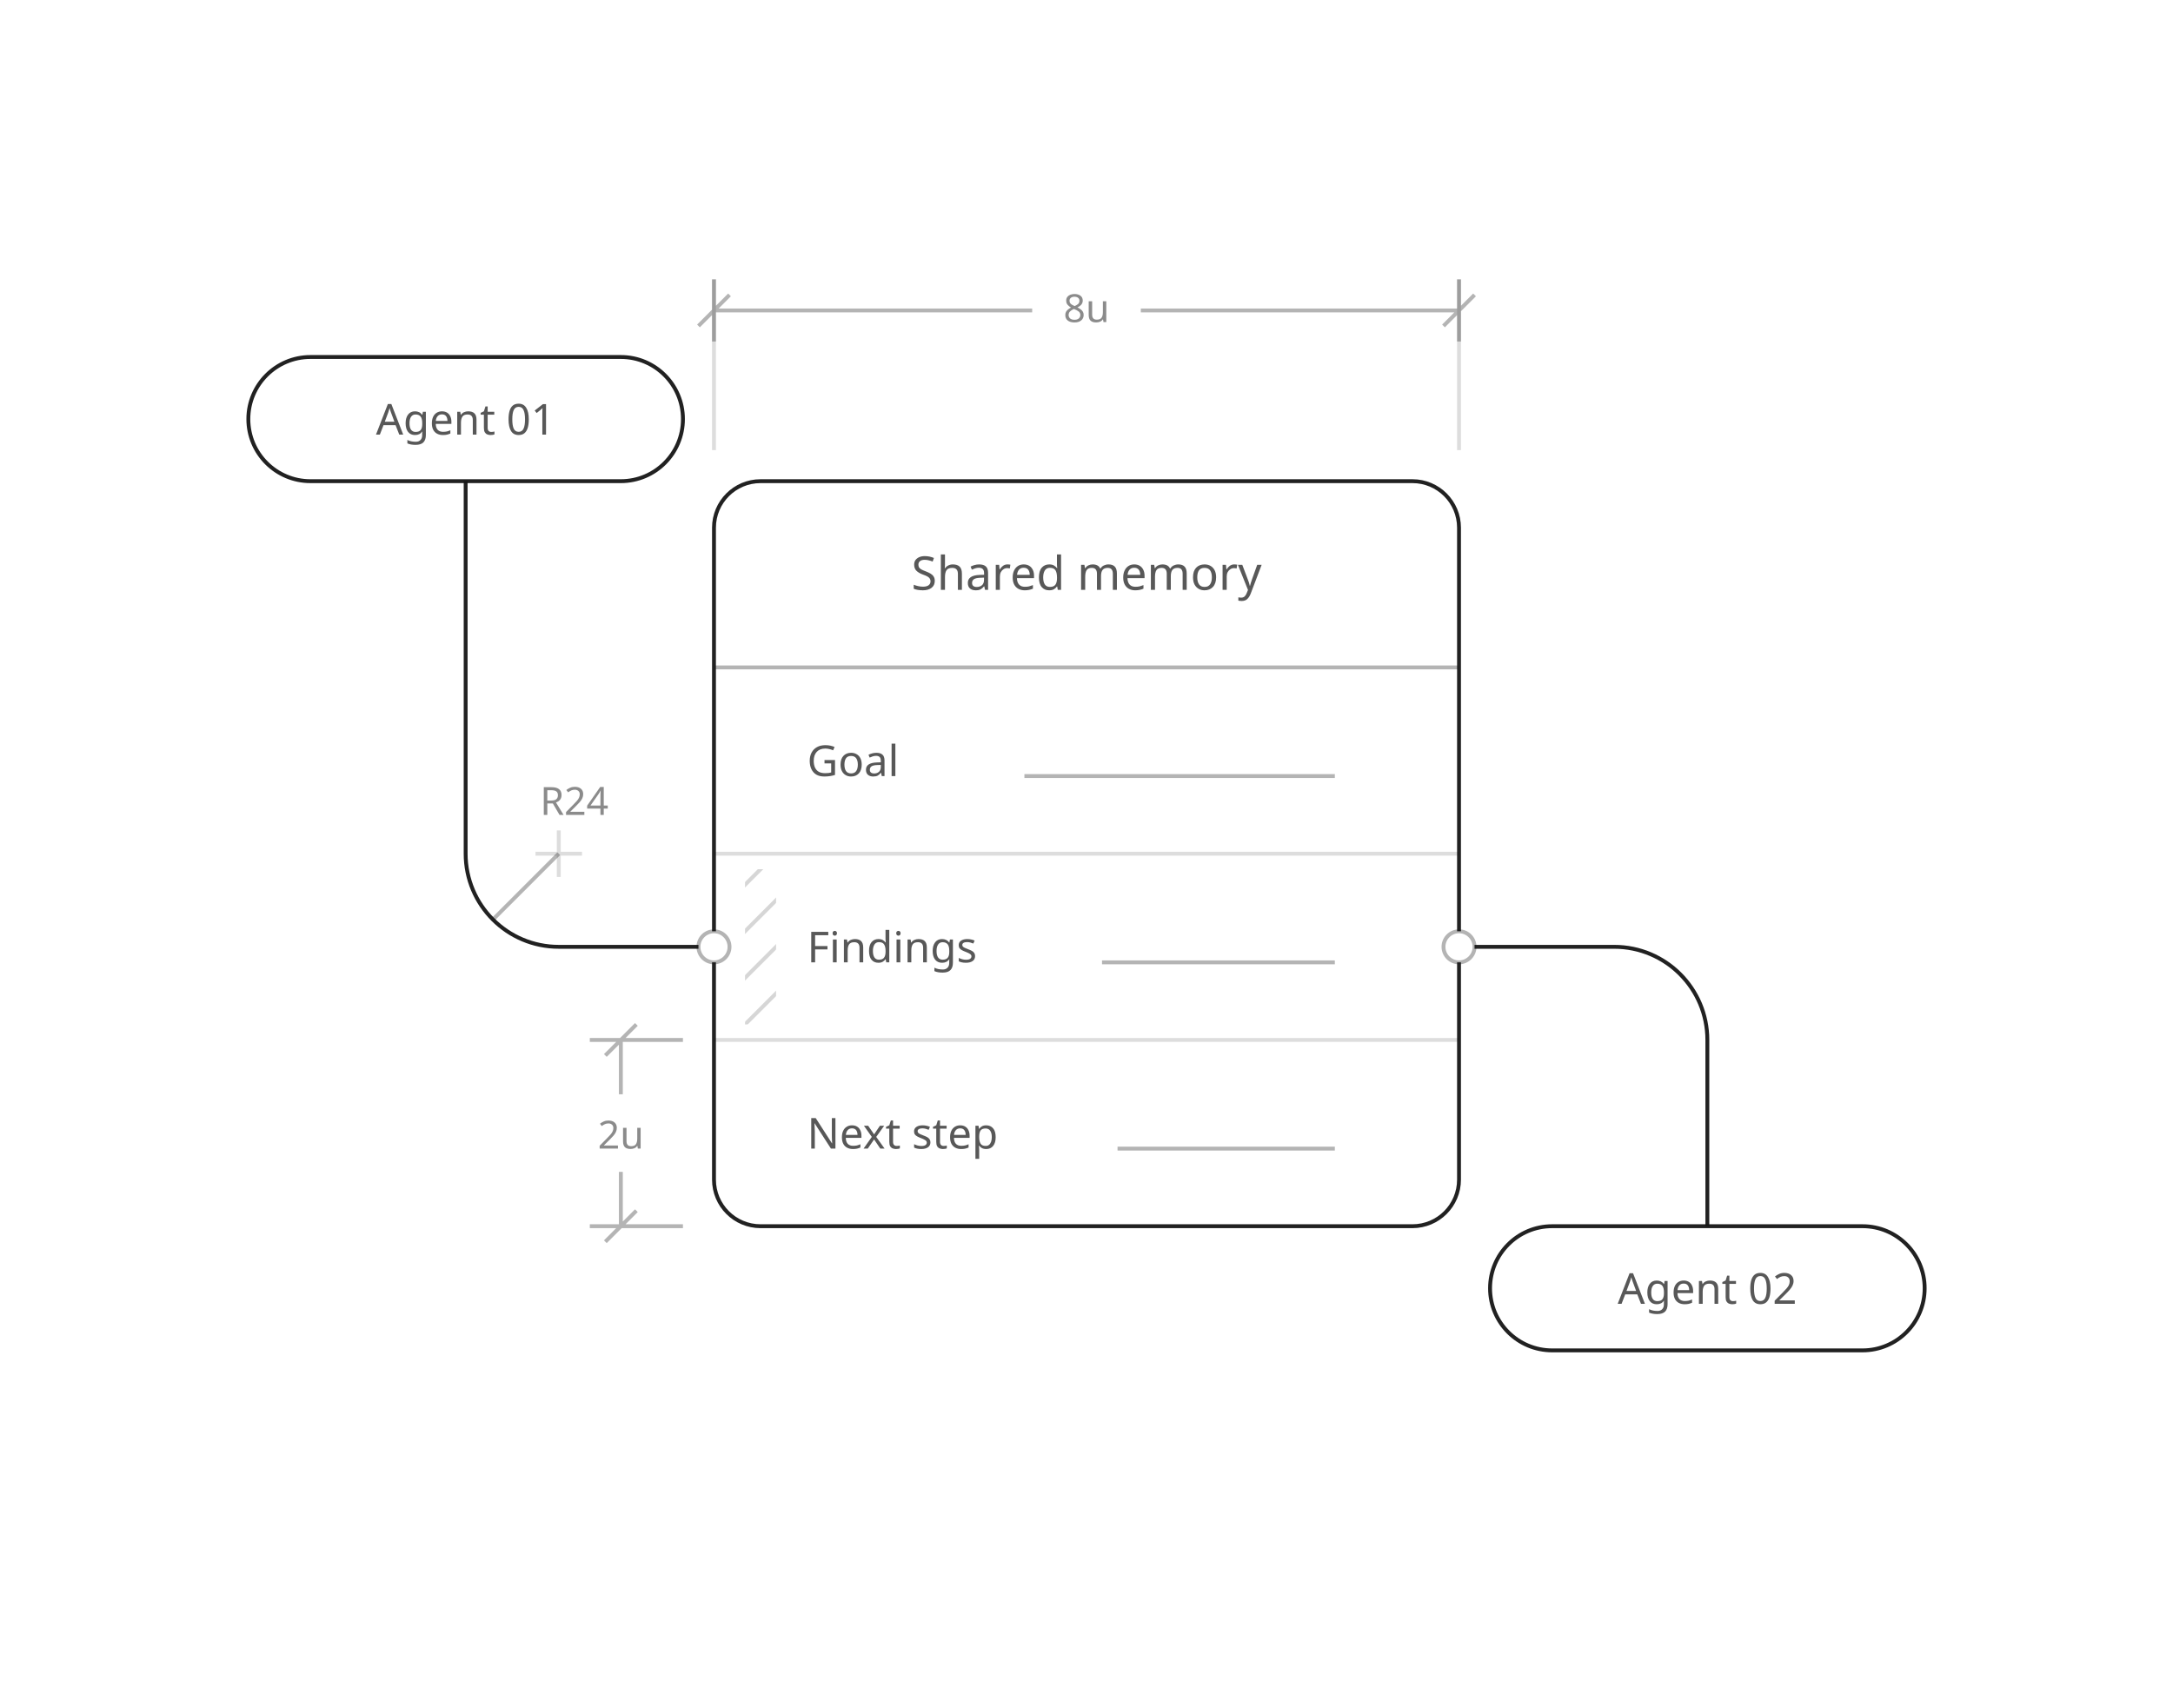
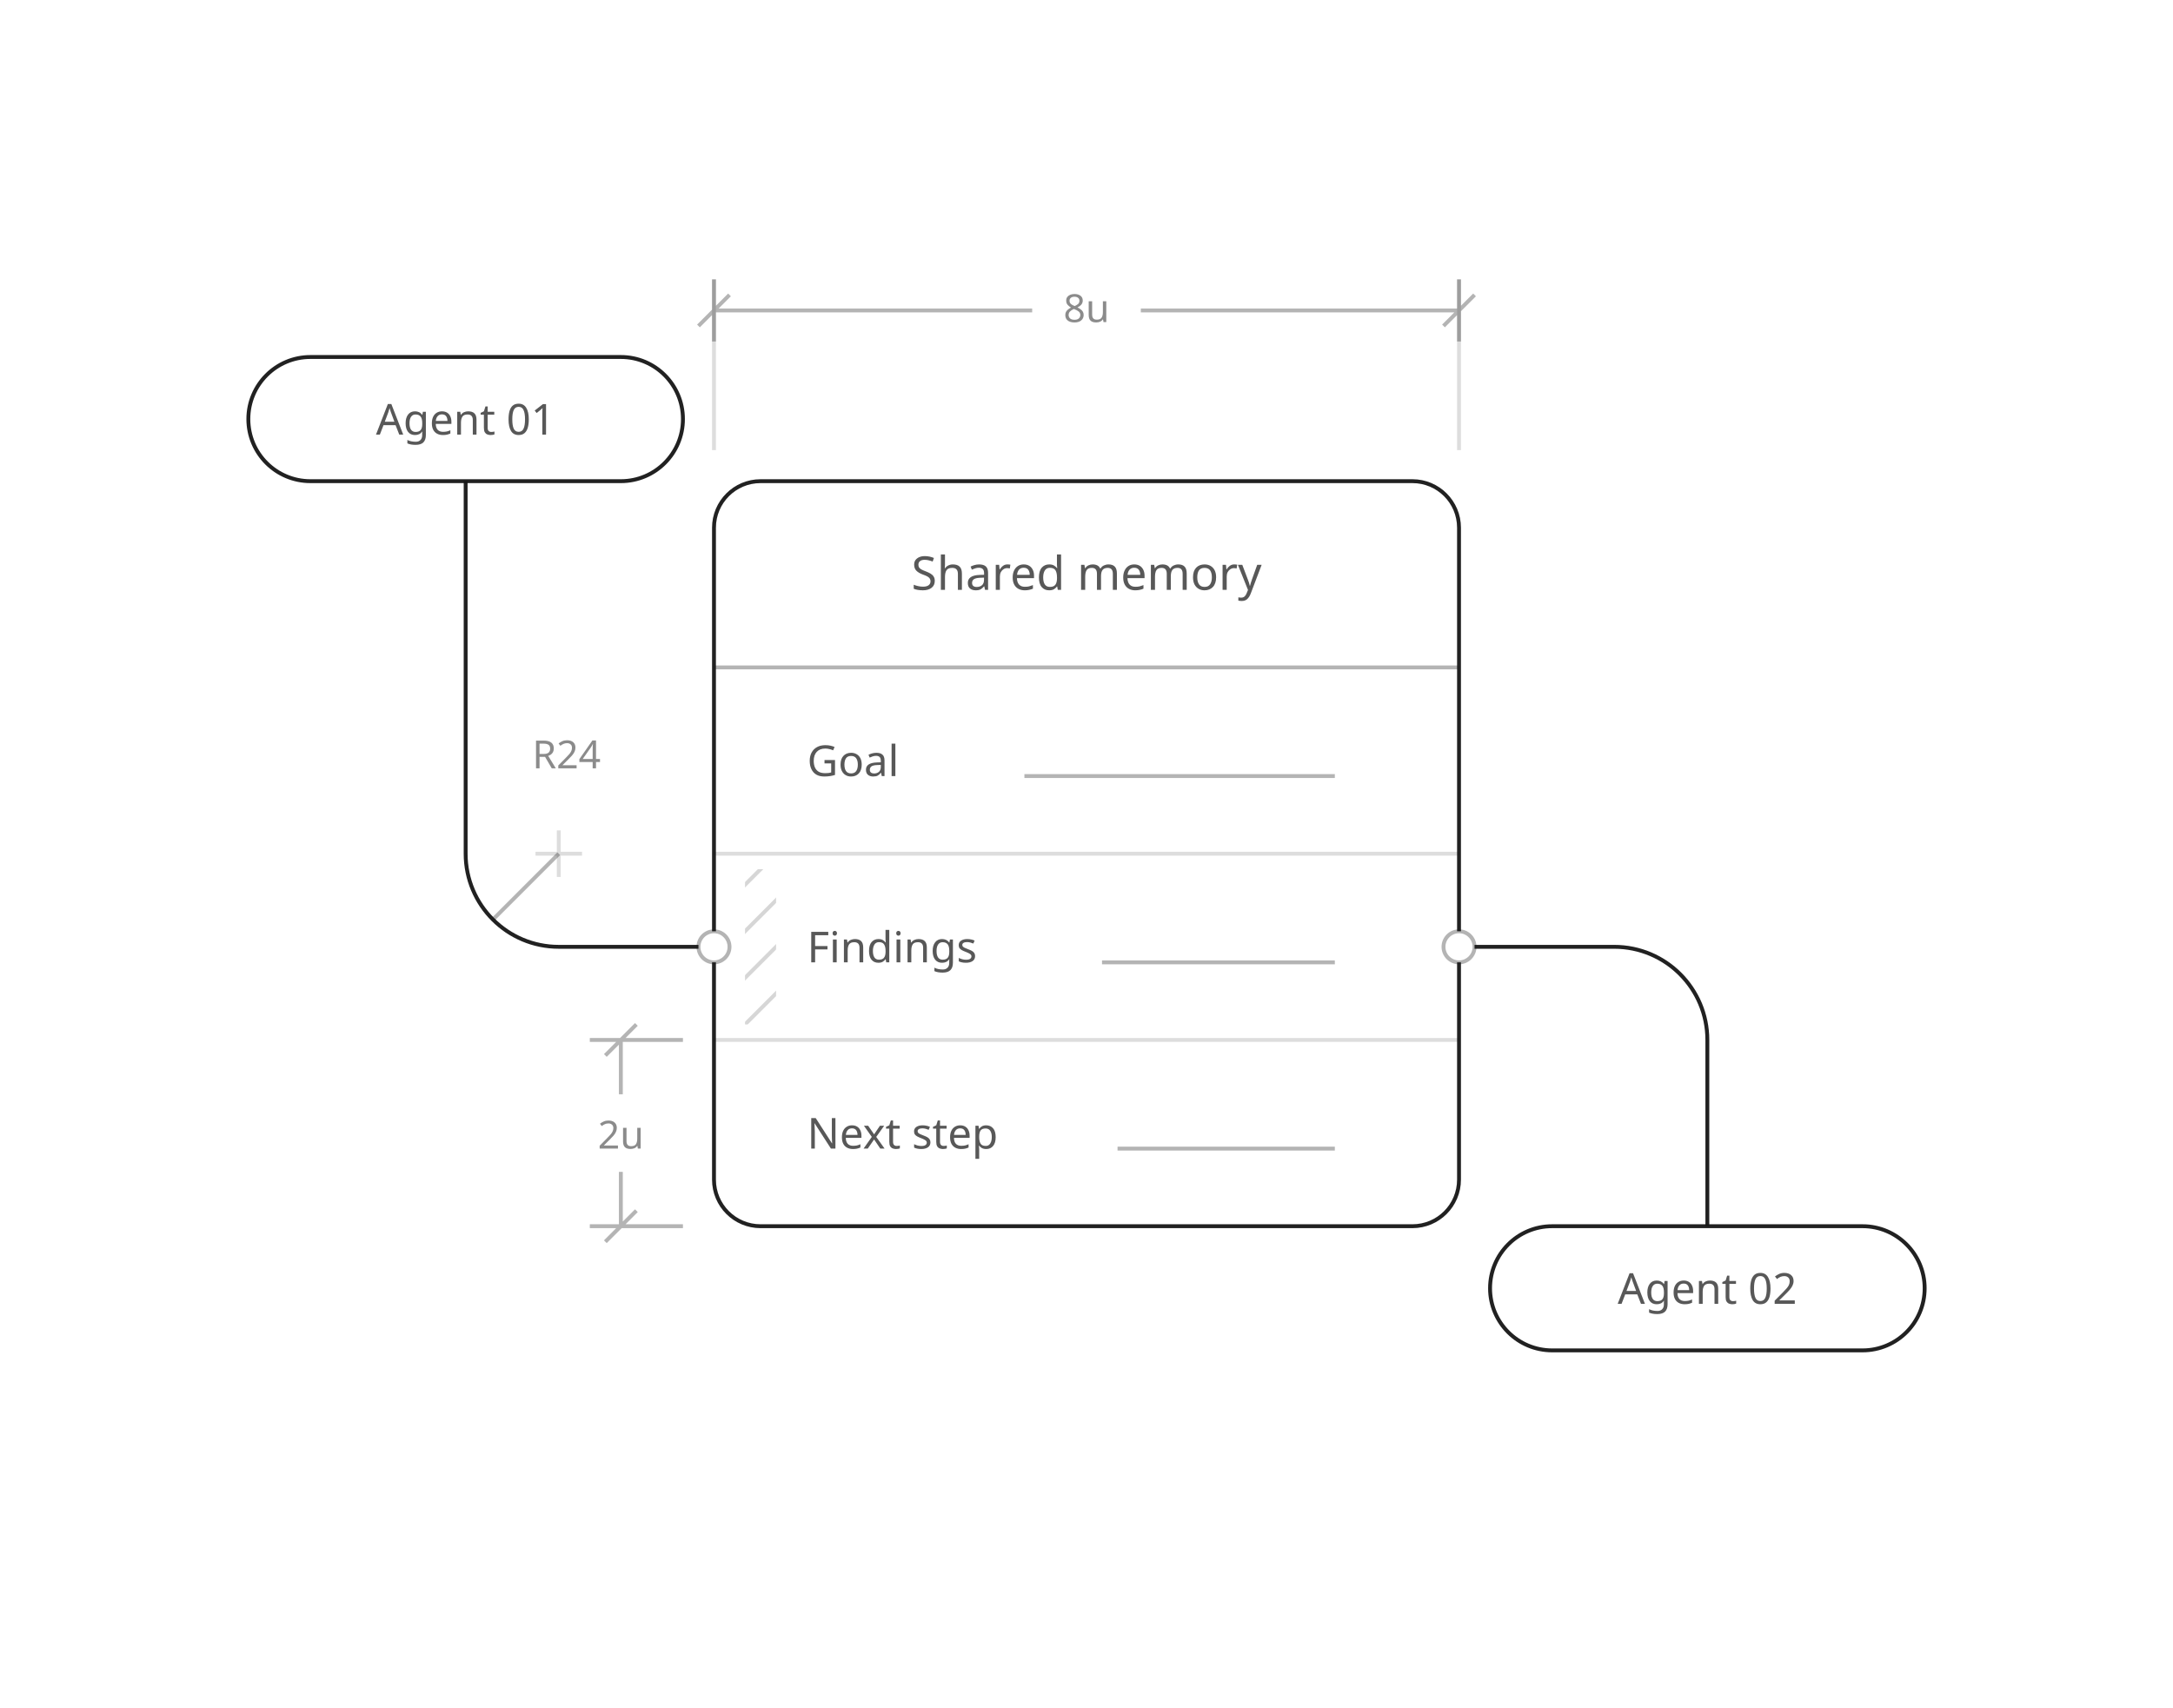
<svg xmlns="http://www.w3.org/2000/svg" fill="none" focusable="false" stroke="#171717" stroke-width="1" stroke-opacity="0.8" viewBox="0 0 560 440" style="overflow:visible;font-family:Cal Sans, sans-serif;font-optical-sizing:auto;font-synthesis:none;font-variation-settings:'GEOM' 25;font-weight:400;color:#171717" width="560" height="440" role="img" aria-labelledby="agt-06-plotter-title" aria-describedby="agt-06-plotter-desc">
  <g stroke-linecap="butt" stroke-linejoin="round" stroke-width="1" stroke-opacity="0.95">
    <path d="M184 240V136A12 12 0 0 1 196 124H364A12 12 0 0 1 376 136V240M184 248V304A12 12 0 0 0 196 316H364A12 12 0 0 0 376 304V248" stroke-width="1" opacity="1" stroke-opacity="0.95" />
    <path d="M184 172L376 172" stroke-width="1" opacity="0.5" stroke-opacity="0.65" />
    <path d="M184 220L376 220" stroke-width="1" opacity="0.24" stroke-opacity="0.6" />
    <path d="M184 268L376 268" stroke-width="1" opacity="0.24" stroke-opacity="0.6" />
    <defs>
      <clipPath id="agt-06-_R_0_-agent-memory-hatch">
        <path d="M192 224H200V264H192Z" fill="black" stroke="none" />
      </clipPath>
    </defs>
    <g clip-path="url(#agt-06-_R_0_-agent-memory-hatch)">
      <path d="M40 20L520 -460" stroke-width="1" opacity="0.27" stroke-opacity="0.65" />
      <path d="M40 32L520 -448" stroke-width="1" opacity="0.27" stroke-opacity="0.65" />
      <path d="M40 44L520 -436" stroke-width="1" opacity="0.27" stroke-opacity="0.65" />
      <path d="M40 56L520 -424" stroke-width="1" opacity="0.27" stroke-opacity="0.65" />
      <path d="M40 68L520 -412" stroke-width="1" opacity="0.27" stroke-opacity="0.65" />
      <path d="M40 80L520 -400" stroke-width="1" opacity="0.27" stroke-opacity="0.65" />
      <path d="M40 92L520 -388" stroke-width="1" opacity="0.27" stroke-opacity="0.65" />
      <path d="M40 104L520 -376" stroke-width="1" opacity="0.27" stroke-opacity="0.65" />
      <path d="M40 116L520 -364" stroke-width="1" opacity="0.27" stroke-opacity="0.65" />
      <path d="M40 128L520 -352" stroke-width="1" opacity="0.27" stroke-opacity="0.65" />
      <path d="M40 140L520 -340" stroke-width="1" opacity="0.27" stroke-opacity="0.65" />
      <path d="M40 152L520 -328" stroke-width="1" opacity="0.27" stroke-opacity="0.65" />
      <path d="M40 164L520 -316" stroke-width="1" opacity="0.27" stroke-opacity="0.65" />
      <path d="M40 176L520 -304" stroke-width="1" opacity="0.27" stroke-opacity="0.65" />
      <path d="M40 188L520 -292" stroke-width="1" opacity="0.27" stroke-opacity="0.65" />
      <path d="M40 200L520 -280" stroke-width="1" opacity="0.27" stroke-opacity="0.65" />
      <path d="M40 212L520 -268" stroke-width="1" opacity="0.27" stroke-opacity="0.65" />
      <path d="M40 224L520 -256" stroke-width="1" opacity="0.27" stroke-opacity="0.65" />
      <path d="M40 236L520 -244" stroke-width="1" opacity="0.27" stroke-opacity="0.65" />
      <path d="M40 248L520 -232" stroke-width="1" opacity="0.27" stroke-opacity="0.65" />
      <path d="M40 260L520 -220" stroke-width="1" opacity="0.27" stroke-opacity="0.65" />
      <path d="M40 272L520 -208" stroke-width="1" opacity="0.27" stroke-opacity="0.65" />
      <path d="M40 284L520 -196" stroke-width="1" opacity="0.27" stroke-opacity="0.65" />
      <path d="M40 296L520 -184" stroke-width="1" opacity="0.27" stroke-opacity="0.65" />
      <path d="M40 308L520 -172" stroke-width="1" opacity="0.27" stroke-opacity="0.65" />
      <path d="M40 320L520 -160" stroke-width="1" opacity="0.27" stroke-opacity="0.65" />
      <path d="M40 332L520 -148" stroke-width="1" opacity="0.27" stroke-opacity="0.65" />
      <path d="M40 344L520 -136" stroke-width="1" opacity="0.27" stroke-opacity="0.65" />
      <path d="M40 356L520 -124" stroke-width="1" opacity="0.27" stroke-opacity="0.65" />
      <path d="M40 368L520 -112" stroke-width="1" opacity="0.27" stroke-opacity="0.65" />
      <path d="M40 380L520 -100" stroke-width="1" opacity="0.27" stroke-opacity="0.65" />
      <path d="M40 392L520 -88" stroke-width="1" opacity="0.27" stroke-opacity="0.65" />
      <path d="M40 404L520 -76" stroke-width="1" opacity="0.27" stroke-opacity="0.65" />
      <path d="M40 416L520 -64" stroke-width="1" opacity="0.27" stroke-opacity="0.65" />
      <path d="M40 428L520 -52" stroke-width="1" opacity="0.27" stroke-opacity="0.65" />
      <path d="M40 440L520 -40" stroke-width="1" opacity="0.27" stroke-opacity="0.65" />
      <path d="M40 452L520 -28" stroke-width="1" opacity="0.27" stroke-opacity="0.65" />
      <path d="M40 464L520 -16" stroke-width="1" opacity="0.27" stroke-opacity="0.65" />
      <path d="M40 476L520 -4" stroke-width="1" opacity="0.27" stroke-opacity="0.65" />
      <path d="M40 488L520 8" stroke-width="1" opacity="0.27" stroke-opacity="0.65" />
      <path d="M40 500L520 20" stroke-width="1" opacity="0.27" stroke-opacity="0.65" />
      <path d="M40 512L520 32" stroke-width="1" opacity="0.27" stroke-opacity="0.65" />
      <path d="M40 524L520 44" stroke-width="1" opacity="0.27" stroke-opacity="0.65" />
      <path d="M40 536L520 56" stroke-width="1" opacity="0.27" stroke-opacity="0.65" />
      <path d="M40 548L520 68" stroke-width="1" opacity="0.27" stroke-opacity="0.65" />
      <path d="M40 560L520 80" stroke-width="1" opacity="0.27" stroke-opacity="0.65" />
      <path d="M40 572L520 92" stroke-width="1" opacity="0.27" stroke-opacity="0.65" />
      <path d="M40 584L520 104" stroke-width="1" opacity="0.27" stroke-opacity="0.65" />
      <path d="M40 596L520 116" stroke-width="1" opacity="0.27" stroke-opacity="0.65" />
      <path d="M40 608L520 128" stroke-width="1" opacity="0.27" stroke-opacity="0.65" />
      <path d="M40 620L520 140" stroke-width="1" opacity="0.27" stroke-opacity="0.65" />
      <path d="M40 632L520 152" stroke-width="1" opacity="0.27" stroke-opacity="0.65" />
      <path d="M40 644L520 164" stroke-width="1" opacity="0.27" stroke-opacity="0.65" />
      <path d="M40 656L520 176" stroke-width="1" opacity="0.27" stroke-opacity="0.65" />
      <path d="M40 668L520 188" stroke-width="1" opacity="0.27" stroke-opacity="0.65" />
      <path d="M40 680L520 200" stroke-width="1" opacity="0.27" stroke-opacity="0.65" />
      <path d="M40 692L520 212" stroke-width="1" opacity="0.27" stroke-opacity="0.65" />
      <path d="M40 704L520 224" stroke-width="1" opacity="0.27" stroke-opacity="0.65" />
      <path d="M40 716L520 236" stroke-width="1" opacity="0.27" stroke-opacity="0.65" />
      <path d="M40 728L520 248" stroke-width="1" opacity="0.27" stroke-opacity="0.65" />
      <path d="M40 740L520 260" stroke-width="1" opacity="0.27" stroke-opacity="0.65" />
      <path d="M40 752L520 272" stroke-width="1" opacity="0.27" stroke-opacity="0.65" />
      <path d="M40 764L520 284" stroke-width="1" opacity="0.27" stroke-opacity="0.65" />
      <path d="M40 776L520 296" stroke-width="1" opacity="0.27" stroke-opacity="0.65" />
      <path d="M40 788L520 308" stroke-width="1" opacity="0.27" stroke-opacity="0.65" />
      <path d="M40 800L520 320" stroke-width="1" opacity="0.27" stroke-opacity="0.65" />
      <path d="M40 812L520 332" stroke-width="1" opacity="0.27" stroke-opacity="0.65" />
      <path d="M40 824L520 344" stroke-width="1" opacity="0.27" stroke-opacity="0.65" />
      <path d="M40 836L520 356" stroke-width="1" opacity="0.27" stroke-opacity="0.65" />
      <path d="M40 848L520 368" stroke-width="1" opacity="0.27" stroke-opacity="0.65" />
      <path d="M40 860L520 380" stroke-width="1" opacity="0.27" stroke-opacity="0.65" />
      <path d="M40 872L520 392" stroke-width="1" opacity="0.27" stroke-opacity="0.65" />
      <path d="M40 884L520 404" stroke-width="1" opacity="0.27" stroke-opacity="0.65" />
      <path d="M40 896L520 416" stroke-width="1" opacity="0.27" stroke-opacity="0.65" />
      <path d="M40 908L520 428" stroke-width="1" opacity="0.27" stroke-opacity="0.65" />
      <path d="M40 920L520 440" stroke-width="1" opacity="0.27" stroke-opacity="0.65" />
      <path d="M40 932L520 452" stroke-width="1" opacity="0.27" stroke-opacity="0.65" />
      <path d="M40 944L520 464" stroke-width="1" opacity="0.27" stroke-opacity="0.65" />
      <path d="M40 956L520 476" stroke-width="1" opacity="0.27" stroke-opacity="0.65" />
    </g>
    <text x="280" y="152" fill="#171717" stroke="none" font-size="12" opacity="0.72" text-anchor="middle">Shared memory</text>
    <text x="208" y="200" fill="#171717" stroke="none" font-size="11" opacity="0.72" text-anchor="start">Goal</text>
    <text x="208" y="248" fill="#171717" stroke="none" font-size="11" opacity="0.72" text-anchor="start">Findings</text>
    <text x="208" y="296" fill="#171717" stroke="none" font-size="11" opacity="0.72" text-anchor="start">Next step</text>
    <path d="M264 200H344M284 248H344M288 296H344" stroke-width="1" opacity="0.5" stroke-opacity="0.65" />
    <rect x="64" y="92" width="112" height="32" rx="16" stroke-width="1" opacity="1" stroke-opacity="0.95" />
    <text x="120" y="112" fill="#171717" stroke="none" font-size="11" opacity="0.72" text-anchor="middle" style="font-variation-settings:'GEOM' 0">Agent 01</text>
    <rect x="384" y="316" width="112" height="32" rx="16" stroke-width="1" opacity="1" stroke-opacity="0.95" />
    <text x="440" y="336" fill="#171717" stroke="none" font-size="11" opacity="0.72" text-anchor="middle" style="font-variation-settings:'GEOM' 0">Agent 02</text>
    <path d="M120 124V220A24 24 0 0 0 144 244H180M440 316V268A24 24 0 0 0 416 244H380" stroke-width="1" opacity="1" stroke-opacity="0.95" />
    <circle cx="184" cy="244" r="4" stroke-width="1" opacity="0.5" stroke-opacity="0.65" />
    <circle cx="376" cy="244" r="4" stroke-width="1" opacity="0.5" stroke-opacity="0.65" />
    <path d="M184 116V72M376 116V72" stroke-width="1" opacity="0.24" stroke-opacity="0.6" />
    <path d="M184 72V88M376 72V88M184 80H266.0M294.0 80H376M180 84L188 76M372 84L380 76" stroke-width="1" opacity="0.5" stroke-opacity="0.65" />
    <text x="280.0" y="83" fill="#171717" stroke="none" font-size="10" opacity="0.5" text-anchor="middle">8u</text>
    <path d="M176 268H152M176 316H152M160 268V282M160 302V316M156 272L164 264M156 320L164 312" stroke-width="1" opacity="0.5" stroke-opacity="0.65" />
    <text x="160" y="296" fill="#171717" stroke="none" font-size="10" opacity="0.5" text-anchor="middle">2u</text>
    <path d="M144 220L127.029 236.971" stroke-width="1" opacity="0.5" stroke-opacity="0.65" />
-     <text x="148" y="210" fill="#171717" stroke="none" font-size="10" opacity="0.5" text-anchor="middle">R24</text>
+     <text x="146" y="198" fill="#171717" stroke="none" font-size="10" opacity="0.5" text-anchor="middle">R24</text>
    <path d="M138 220H150M144 214V226" stroke-width="1" opacity="0.24" stroke-opacity="0.6" />
  </g>
</svg>
